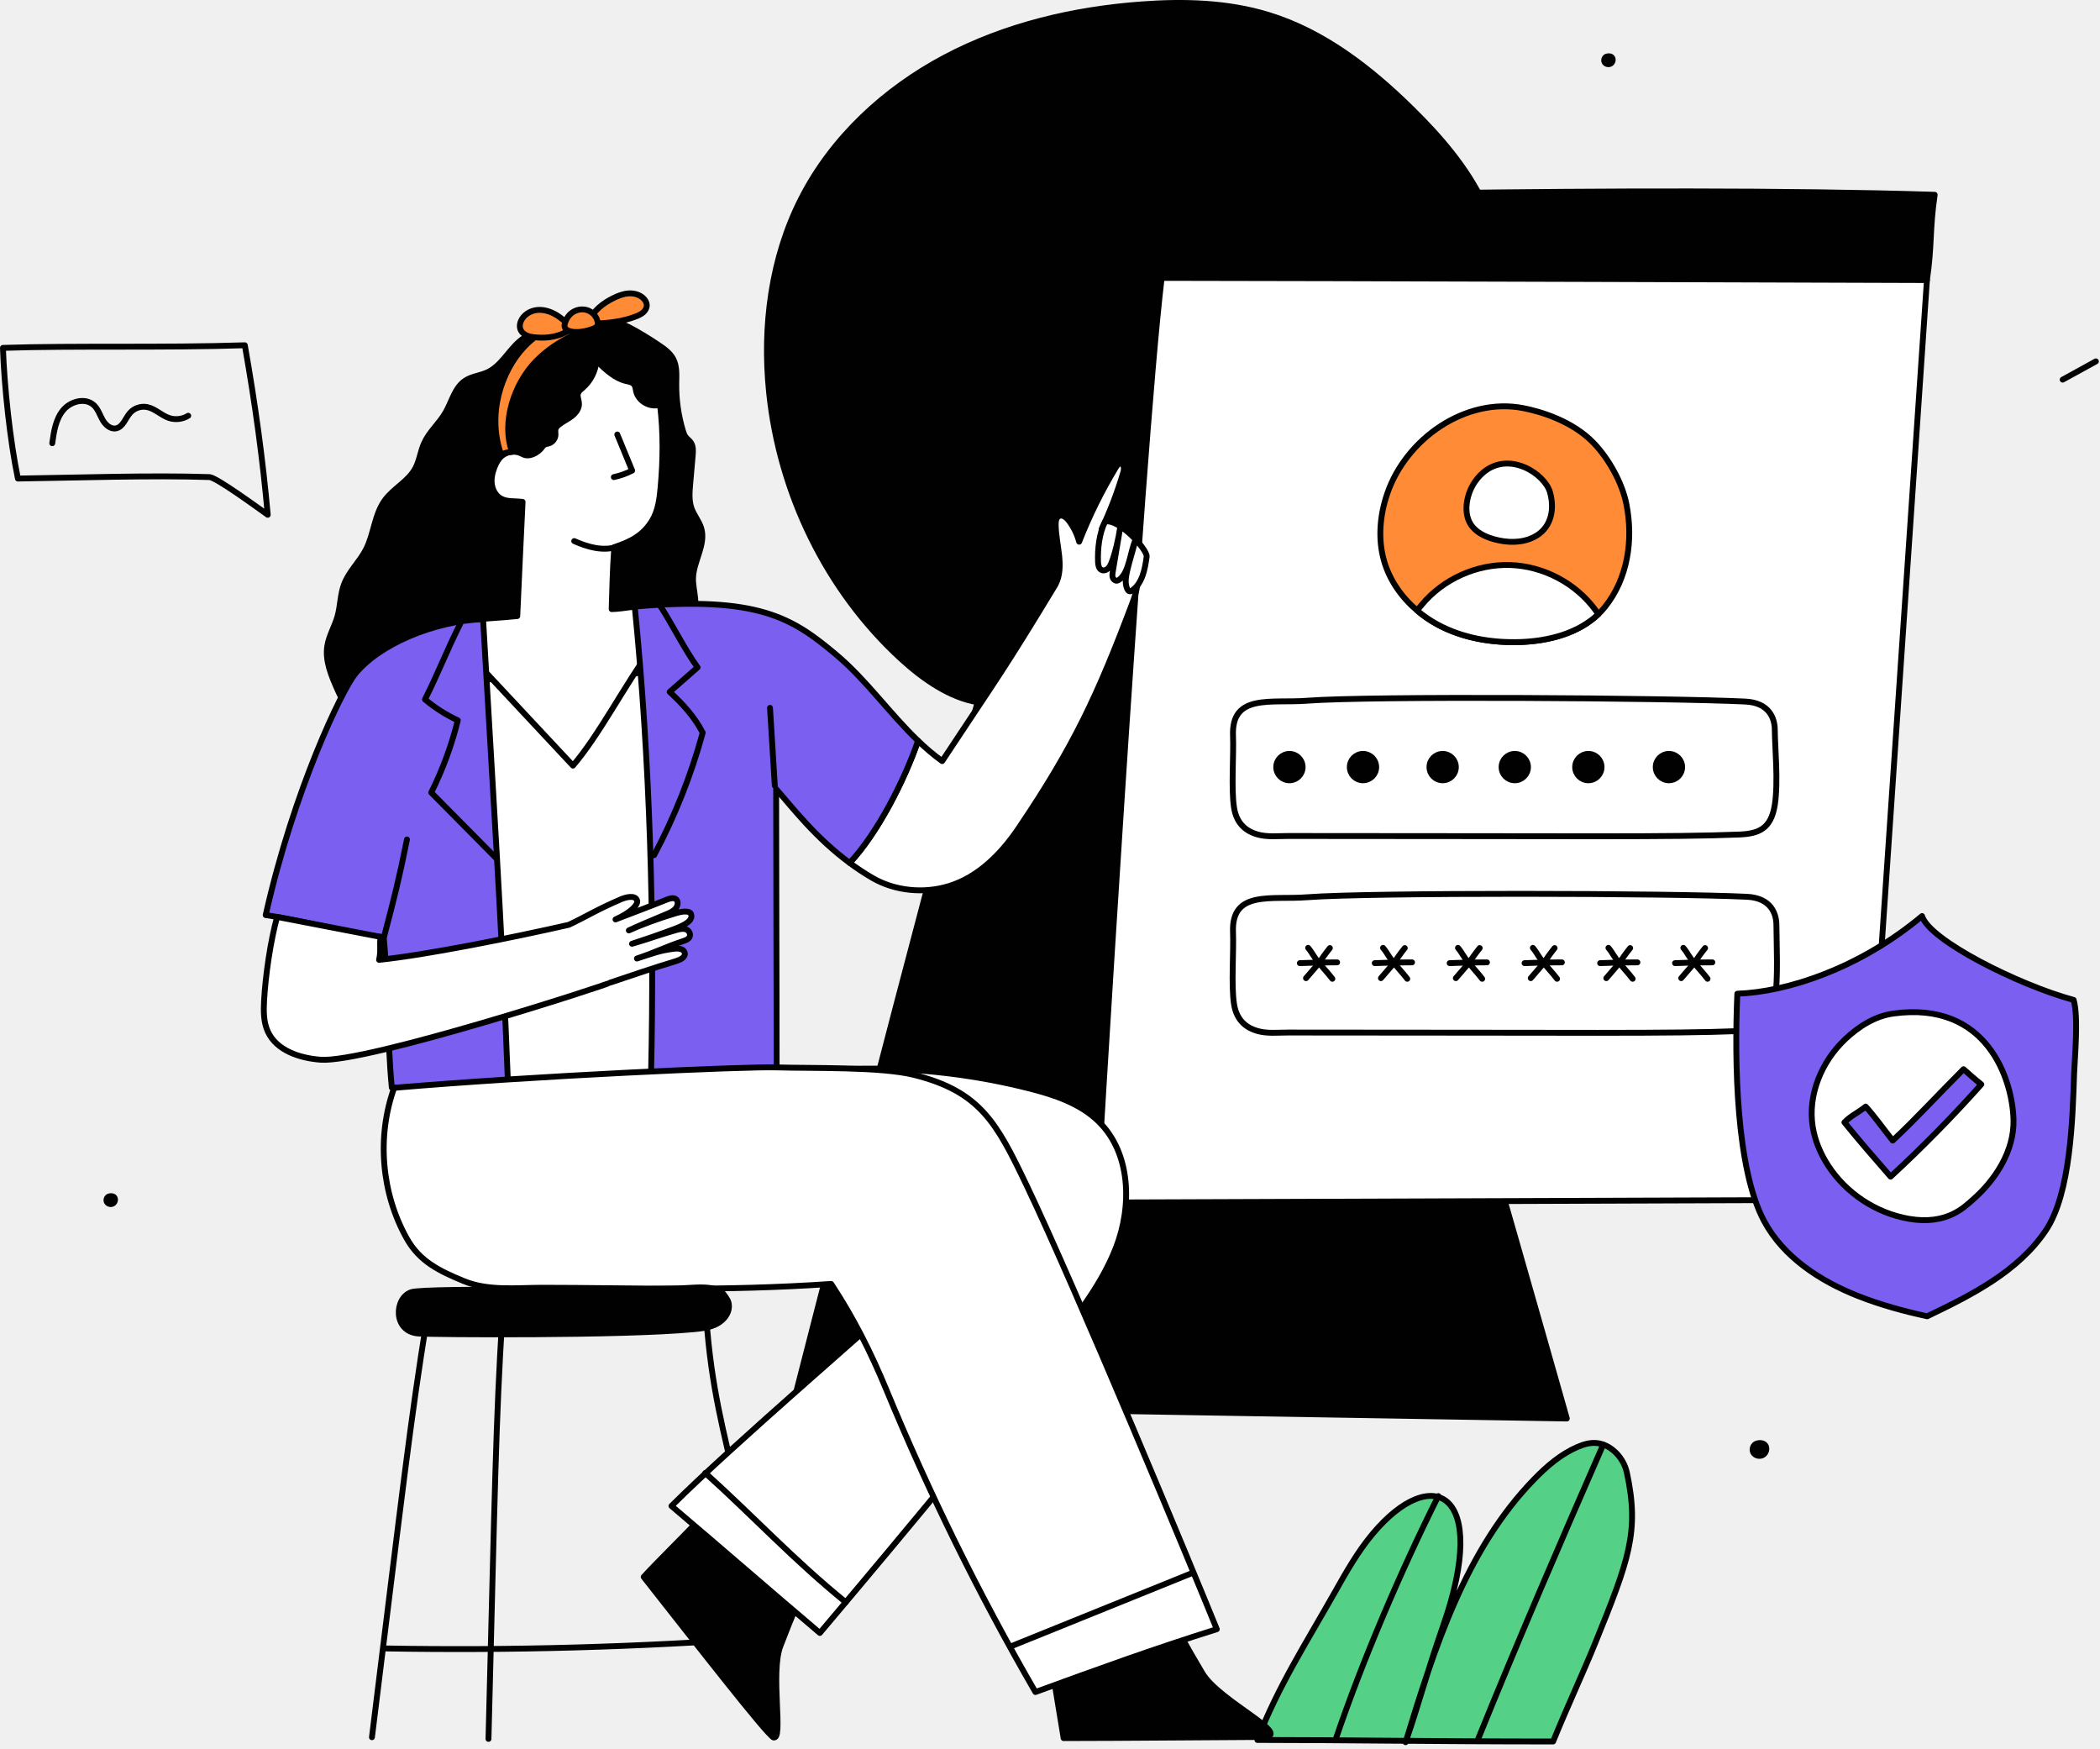
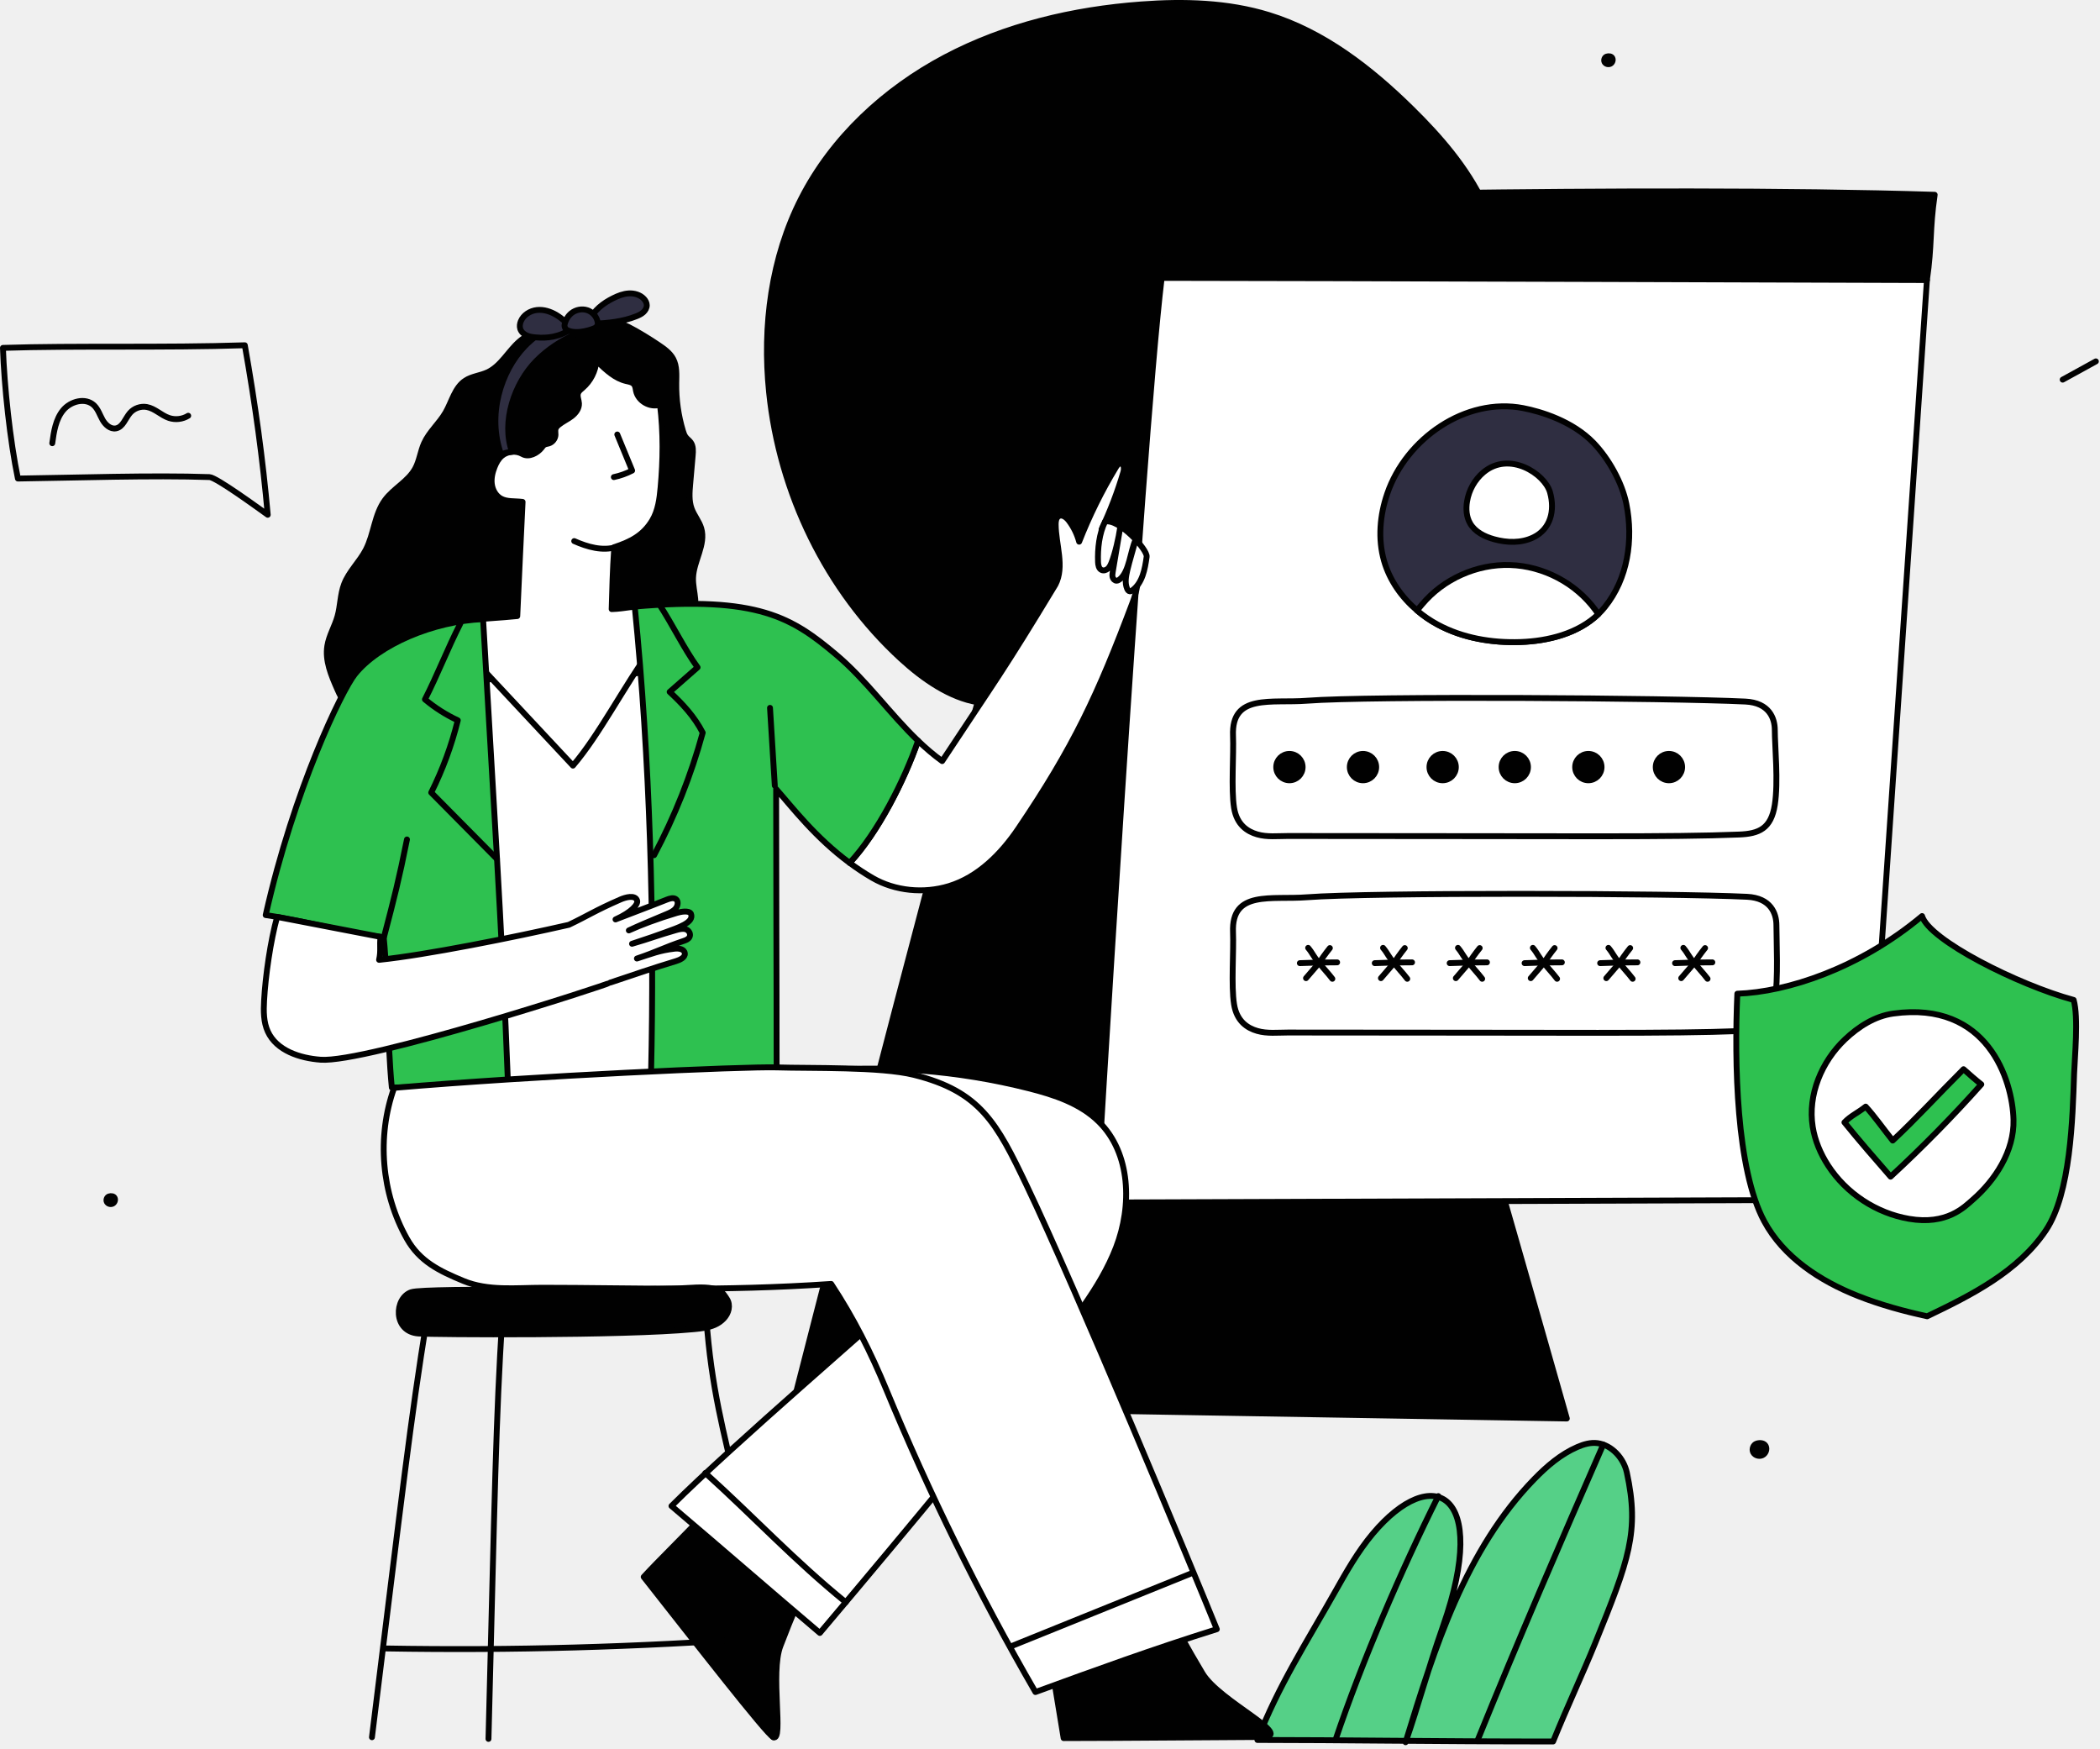
<svg xmlns="http://www.w3.org/2000/svg" width="537" height="447" viewBox="0 0 537 447" fill="none" style="width: 100%; height: 100%;">
  <g clip-path="url(#clip0_35_987)">
    <path d="M346.916 177.364C370.854 156.793 383.201 125.041 385.422 93.557C386.419 79.42 385.457 64.754 379.386 51.948C375.041 42.782 368.275 34.978 361.047 27.862C350.531 17.509 338.494 8.149 324.385 3.824C313.91 0.613 302.746 0.322 291.82 1.132C274.427 2.421 257.08 6.51 241.662 14.664C226.245 22.818 212.827 35.206 204.902 50.743C197.195 65.853 194.94 83.378 196.659 100.252C199.288 126.059 211.292 150.946 230.411 168.478C236.043 173.643 242.894 178.39 249.991 179.557C236.961 225.367 202.709 359.407 202.709 359.407L400.661 362.708C400.661 362.708 362.545 228.269 346.917 177.363L346.916 177.364Z" fill="#010101" stroke="#010101" stroke-width="1.5" stroke-linecap="round" stroke-linejoin="round" />
    <path d="M492.743 71.611C494.071 62.538 493.397 58.878 494.725 49.804C418.98 47.421 299.894 50.717 299.894 50.717L297.18 71.329C297.18 71.329 413.591 71.557 492.743 71.611Z" fill="#010101" stroke="#010101" stroke-width="1.5" stroke-linecap="round" stroke-linejoin="round" />
    <path d="M297.054 71.057C291.601 116.628 280.414 307.483 280.414 307.483L476.749 306.781L492.744 71.611C492.744 71.611 327.607 71.057 297.055 71.057H297.054Z" fill="white" stroke="#010101" stroke-width="1.5" stroke-linecap="round" stroke-linejoin="round" />
    <path d="M527.454 97.075C530.285 95.518 533.116 93.961 535.947 92.404" stroke="#010101" stroke-width="1.5" stroke-linecap="round" stroke-linejoin="round" />
-     <path d="M410.388 155.219C409.87 155.869 409.312 156.478 408.712 157.047C403.573 161.972 395.977 163.922 388.756 164.166C381.475 164.41 374.03 163.161 367.622 159.698C365.753 158.693 363.976 157.474 362.351 156.083C358.411 152.732 355.344 148.375 353.922 143.419C352.317 137.823 352.846 131.75 354.734 126.246C359.558 112.109 374.811 101.527 389.476 104.351C393.944 105.214 402.12 107.641 407.532 113.288C411.371 117.299 414.793 123.393 415.88 128.836C417.718 138.006 416.256 147.938 410.386 155.22L410.388 155.219Z" fill="#FF8B37" stroke="#010101" stroke-width="1.5" stroke-linecap="round" stroke-linejoin="round" />
+     <path d="M410.388 155.219C409.87 155.869 409.312 156.478 408.712 157.047C403.573 161.972 395.977 163.922 388.756 164.166C381.475 164.41 374.03 163.161 367.622 159.698C365.753 158.693 363.976 157.474 362.351 156.083C358.411 152.732 355.344 148.375 353.922 143.419C352.317 137.823 352.846 131.75 354.734 126.246C359.558 112.109 374.811 101.527 389.476 104.351C393.944 105.214 402.12 107.641 407.532 113.288C411.371 117.299 414.793 123.393 415.88 128.836C417.718 138.006 416.256 147.938 410.386 155.22L410.388 155.219Z" fill="#2F2E41" stroke="#010101" stroke-width="1.5" stroke-linecap="round" stroke-linejoin="round" />
    <path d="M408.712 157.047C403.573 161.972 395.977 163.922 388.756 164.166C381.475 164.41 374.03 163.161 367.622 159.698C365.753 158.693 363.976 157.474 362.351 156.083C362.757 155.606 363.184 155.098 363.641 154.55C369.095 148.03 377.645 144.202 386.146 144.476C394.656 144.74 402.943 149.107 407.97 155.972C408.224 156.327 408.478 156.683 408.711 157.048L408.712 157.047Z" fill="white" stroke="#010101" stroke-width="1.5" stroke-linecap="round" stroke-linejoin="round" />
    <path d="M379.332 120.775C377.107 122.642 375.617 125.335 375.145 128.2C374.831 130.106 374.962 132.153 375.927 133.826C377.18 135.999 379.62 137.208 382.037 137.88C385.35 138.8 389.023 138.906 392.115 137.401C396.502 135.266 397.684 130.554 396.356 125.86C395.028 121.166 385.973 115.204 379.333 120.775H379.332Z" fill="white" stroke="#010101" stroke-width="1.5" stroke-linecap="round" stroke-linejoin="round" />
    <path d="M315.567 206.555C314.801 201.768 315.502 192.975 315.3 188.131C314.848 177.275 325.128 179.882 334.276 179.17C350.053 177.943 427.049 178.446 446.315 179.386C452.398 179.683 453.843 183.653 453.843 186.661C453.843 190.768 454.772 199.914 453.843 205.8C452.88 211.899 449.779 213.187 444.719 213.388C427.057 214.087 404.534 213.762 329.321 213.762C326.701 213.762 324.029 214.08 321.511 213.356C318.993 212.631 316.264 210.915 315.567 206.555Z" fill="white" stroke="#010101" stroke-width="1.5" stroke-linecap="round" stroke-linejoin="round" />
    <path d="M315.567 256.807C314.801 252.02 315.502 243.227 315.3 238.383C314.848 227.527 325.128 230.134 334.276 229.422C350.053 228.195 427.462 228.364 446.728 229.304C452.811 229.601 454.256 233.571 454.256 236.579C454.256 240.686 454.772 250.166 453.843 256.052C452.88 262.151 449.779 263.439 444.719 263.64C427.057 264.339 404.534 264.014 329.321 264.014C326.701 264.014 324.029 264.332 321.511 263.608C318.993 262.883 316.264 261.166 315.567 256.806V256.807Z" fill="white" stroke="#010101" stroke-width="1.5" stroke-linecap="round" stroke-linejoin="round" />
    <path d="M329.726 199.516C331.589 199.516 333.1 198.005 333.1 196.142C333.1 194.279 331.589 192.768 329.726 192.768C327.863 192.768 326.352 194.279 326.352 196.142C326.352 198.005 327.863 199.516 329.726 199.516Z" fill="#010101" stroke="#010101" stroke-width="1.5" stroke-linecap="round" stroke-linejoin="round" />
    <path d="M348.54 199.516C350.403 199.516 351.914 198.005 351.914 196.142C351.914 194.279 350.403 192.768 348.54 192.768C346.677 192.768 345.166 194.279 345.166 196.142C345.166 198.005 346.677 199.516 348.54 199.516Z" fill="#010101" stroke="#010101" stroke-width="1.5" stroke-linecap="round" stroke-linejoin="round" />
    <path d="M368.909 199.516C370.772 199.516 372.283 198.005 372.283 196.142C372.283 194.279 370.772 192.768 368.909 192.768C367.046 192.768 365.535 194.279 365.535 196.142C365.535 198.005 367.046 199.516 368.909 199.516Z" fill="#010101" stroke="#010101" stroke-width="1.5" stroke-linecap="round" stroke-linejoin="round" />
    <path d="M387.352 199.516C389.215 199.516 390.726 198.005 390.726 196.142C390.726 194.279 389.215 192.768 387.352 192.768C385.489 192.768 383.978 194.279 383.978 196.142C383.978 198.005 385.489 199.516 387.352 199.516Z" fill="#010101" stroke="#010101" stroke-width="1.5" stroke-linecap="round" stroke-linejoin="round" />
    <path d="M406.166 199.516C408.029 199.516 409.54 198.005 409.54 196.142C409.54 194.279 408.029 192.768 406.166 192.768C404.303 192.768 402.792 194.279 402.792 196.142C402.792 198.005 404.303 199.516 406.166 199.516Z" fill="#010101" stroke="#010101" stroke-width="1.5" stroke-linecap="round" stroke-linejoin="round" />
    <path d="M426.771 199.516C428.634 199.516 430.145 198.005 430.145 196.142C430.145 194.279 428.634 192.768 426.771 192.768C424.908 192.768 423.397 194.279 423.397 196.142C423.397 198.005 424.908 199.516 426.771 199.516Z" fill="#010101" stroke="#010101" stroke-width="1.5" stroke-linecap="round" stroke-linejoin="round" />
    <path d="M332.387 246.273C335.564 246.129 338.744 246.062 341.924 246.073" stroke="#010101" stroke-width="1.5" stroke-linecap="round" stroke-linejoin="round" />
    <path d="M333.966 250.112C335.089 248.808 336.211 247.503 337.334 246.199C338.441 247.677 339.641 248.861 340.701 250.275" stroke="#010101" stroke-width="1.5" stroke-linecap="round" stroke-linejoin="round" />
    <path d="M334.51 242.366C335.712 243.795 336.005 244.87 337.333 246.198C337.725 245.562 339.024 243.701 340.068 242.419" stroke="#010101" stroke-width="1.5" stroke-linecap="round" stroke-linejoin="round" />
    <path d="M351.543 246.273C354.72 246.129 357.9 246.062 361.08 246.073" stroke="#010101" stroke-width="1.5" stroke-linecap="round" stroke-linejoin="round" />
    <path d="M353.122 250.112C354.245 248.808 355.367 247.503 356.49 246.199C357.597 247.677 358.797 248.861 359.857 250.275" stroke="#010101" stroke-width="1.5" stroke-linecap="round" stroke-linejoin="round" />
    <path d="M353.666 242.366C354.868 243.795 355.161 244.87 356.489 246.198C356.881 245.562 358.18 243.701 359.224 242.419" stroke="#010101" stroke-width="1.5" stroke-linecap="round" stroke-linejoin="round" />
    <path d="M370.699 246.273C373.876 246.129 377.056 246.062 380.236 246.073" stroke="#010101" stroke-width="1.5" stroke-linecap="round" stroke-linejoin="round" />
    <path d="M372.278 250.112C373.401 248.808 374.523 247.503 375.646 246.199C376.753 247.677 377.953 248.861 379.013 250.275" stroke="#010101" stroke-width="1.5" stroke-linecap="round" stroke-linejoin="round" />
    <path d="M372.822 242.366C374.024 243.795 374.317 244.87 375.645 246.198C376.037 245.562 377.336 243.701 378.38 242.419" stroke="#010101" stroke-width="1.5" stroke-linecap="round" stroke-linejoin="round" />
    <path d="M389.855 246.273C393.032 246.129 396.212 246.062 399.392 246.073" stroke="#010101" stroke-width="1.5" stroke-linecap="round" stroke-linejoin="round" />
    <path d="M391.434 250.112C392.557 248.808 393.679 247.503 394.802 246.199C395.909 247.677 397.109 248.861 398.169 250.275" stroke="#010101" stroke-width="1.5" stroke-linecap="round" stroke-linejoin="round" />
    <path d="M391.978 242.366C393.18 243.795 393.473 244.87 394.801 246.198C395.193 245.562 396.492 243.701 397.536 242.419" stroke="#010101" stroke-width="1.5" stroke-linecap="round" stroke-linejoin="round" />
    <path d="M409.178 246.273C412.355 246.129 415.535 246.062 418.715 246.073" stroke="#010101" stroke-width="1.5" stroke-linecap="round" stroke-linejoin="round" />
    <path d="M410.756 250.112C411.879 248.808 413.001 247.503 414.124 246.199C415.231 247.677 416.431 248.861 417.491 250.275" stroke="#010101" stroke-width="1.5" stroke-linecap="round" stroke-linejoin="round" />
    <path d="M411.301 242.366C412.503 243.795 412.796 244.87 414.124 246.198C414.516 245.562 415.815 243.701 416.859 242.419" stroke="#010101" stroke-width="1.5" stroke-linecap="round" stroke-linejoin="round" />
    <path d="M428.334 246.273C431.511 246.129 434.691 246.062 437.871 246.073" stroke="#010101" stroke-width="1.5" stroke-linecap="round" stroke-linejoin="round" />
    <path d="M429.912 250.112C431.035 248.808 432.157 247.503 433.28 246.199C434.387 247.677 435.587 248.861 436.647 250.275" stroke="#010101" stroke-width="1.5" stroke-linecap="round" stroke-linejoin="round" />
    <path d="M430.457 242.366C431.659 243.795 431.952 244.87 433.28 246.198C433.672 245.562 434.971 243.701 436.015 242.419" stroke="#010101" stroke-width="1.5" stroke-linecap="round" stroke-linejoin="round" />
    <path d="M321.535 444.901C326.841 431.158 334.104 419.949 341.34 407.117C344.266 401.929 347.215 396.707 351.046 392.146C366.279 374.018 381.065 381.233 369.044 415.686C364.751 427.99 362.799 435.803 359.423 445.481C366.805 421.361 374.752 396.261 392.348 378.187C395.558 374.89 399.126 371.826 403.348 369.996C404.979 369.289 406.758 368.769 408.519 369.008C412.2 369.508 415.225 372.9 416.009 376.531C419.283 391.695 416.498 398.954 407.941 420.064C404.841 427.713 400.757 436.404 397.154 445.291C365.885 445.291 343.372 444.9 321.535 444.9V444.901Z" fill="#55D087" stroke="#010101" stroke-width="1.5" stroke-linecap="round" stroke-linejoin="round" />
    <path d="M341.501 444.901C348.293 424.794 358.279 401.512 367.794 382.542" stroke="#010101" stroke-width="1.5" stroke-linecap="round" stroke-linejoin="round" />
    <path d="M377.928 444.782C388.244 419.326 398.952 394.548 409.965 369.385" stroke="#010101" stroke-width="1.5" stroke-linecap="round" stroke-linejoin="round" />
    <path d="M181.928 168.094C170.941 162.453 158.008 162.57 145.66 162.816C135.422 163.02 124.908 163.278 115.439 167.177C113.841 167.835 112.223 168.641 111.172 170.014C110.073 171.45 109.737 173.316 109.516 175.111C107.481 191.613 115.381 260.843 119.611 277.558C138.378 276.983 151.66 275.068 170.427 274.492C171.48 274.46 177.534 187.814 181.929 168.095L181.928 168.094Z" fill="white" stroke="#010101" stroke-width="1.5" stroke-linecap="round" stroke-linejoin="round" />
    <path d="M143.919 82.573C139.973 83.574 135.87 84.656 132.8 87.329C129.937 89.822 128.111 93.588 124.671 95.192C122.844 96.044 120.71 96.195 119.02 97.294C116.289 99.07 115.559 102.664 113.933 105.487C112.336 108.258 109.756 110.414 108.444 113.331C107.505 115.419 107.27 117.791 106.178 119.803C104.394 123.091 100.665 124.851 98.448 127.863C95.745 131.535 95.643 136.517 93.549 140.567C91.944 143.671 89.209 146.143 87.978 149.413C86.995 152.023 87.061 154.911 86.308 157.596C85.589 160.161 84.131 162.508 83.705 165.138C83.096 168.897 84.664 172.63 86.197 176.115C86.847 177.592 87.526 179.111 88.698 180.22C90.635 182.052 93.531 182.411 96.196 182.32C101.887 182.126 107.395 180.328 112.721 178.312C120.148 175.501 127.553 172.197 135.465 171.519C146.648 170.562 158.493 174.867 168.835 170.507C170.905 169.634 172.876 168.395 174.239 166.608C175.446 165.024 176.111 163.104 176.346 161.103C177.508 158.65 178.009 155.887 177.783 153.182C177.631 151.361 177.156 149.562 177.223 147.736C177.382 143.409 180.546 139.237 179.321 135.084C178.791 133.287 177.492 131.809 176.854 130.047C176.133 128.056 176.309 125.868 176.493 123.759C176.705 121.337 176.917 118.915 177.129 116.494C177.231 115.332 177.304 114.057 176.622 113.11C176.256 112.601 175.707 112.247 175.33 111.746C174.983 111.285 174.799 110.724 174.633 110.171C173.448 106.225 172.873 102.096 172.932 97.976C172.962 95.874 173.132 93.651 172.15 91.792C171.318 90.216 169.785 89.155 168.31 88.156C166.082 86.648 163.171 84.862 160.778 83.632C154.441 80.376 145.798 82.093 143.919 82.57V82.573Z" fill="#010101" stroke="#010101" stroke-width="1.5" stroke-linecap="round" stroke-linejoin="round" />
    <path d="M133.575 116.093C131.938 115.152 129.716 115.365 128.288 116.6C127.433 117.339 126.881 118.367 126.466 119.418C125.918 120.805 125.574 122.309 125.765 123.788C125.956 125.267 126.744 126.717 128.039 127.457C129.631 128.366 131.608 128.069 133.633 128.337C133.167 138.222 132.7 147.541 132.273 157.526C128.06 157.963 123.824 158.135 119.611 158.572C119.723 161.245 119.858 164.748 119.877 167.268C128.773 176.786 137.67 186.303 146.511 195.765C153.283 187.848 159.189 176.067 167.264 164.736C167.134 159.107 166.648 160.839 165.808 155.208C162.335 154.726 159.931 155.664 156.41 155.748C156.604 149.771 156.619 146.62 157.076 139.902C161.281 138.527 164.523 136.854 166.788 133.055C168.275 130.562 168.657 127.58 168.918 124.689C169.548 117.713 169.66 110.691 168.771 103.468C166.253 104.315 163.192 102.564 162.646 99.964C162.526 99.395 162.499 98.772 162.144 98.311C161.685 97.717 160.855 97.602 160.124 97.431C157.347 96.782 155.12 94.775 152.513 92.232C152.306 94.893 151.005 97.452 148.978 99.189C148.531 99.572 148.028 99.947 147.824 100.5C147.515 101.341 148.006 102.25 148.055 103.144C148.127 104.458 147.226 105.641 146.179 106.439C145.132 107.237 143.907 107.782 142.885 108.611C142.535 108.895 142.198 109.231 142.07 109.662C141.925 110.146 142.065 110.665 142.047 111.169C142.011 112.171 141.28 113.109 140.318 113.389C139.94 113.499 139.527 113.52 139.194 113.728C138.885 113.921 138.69 114.247 138.463 114.533C137.428 115.838 135.254 117.058 133.575 116.093Z" fill="white" stroke="#010101" stroke-width="1.5" stroke-linecap="round" stroke-linejoin="round" />
-     <path d="M100.194 278.081C98.964 265.269 99.35 252.458 98.12 239.646C90.058 238.827 77.746 235.401 67.939 233.985C75.222 201.667 87.49 176.455 90.743 172.404C96.877 164.764 110.809 158.835 123.529 158.312C125.71 196.776 128.456 238.634 129.898 277.146C119.871 277.558 109.843 277.971 100.194 278.082V278.081Z" fill="#7B5FF1" stroke="#010101" stroke-width="1.5" stroke-linecap="round" stroke-linejoin="round" />
+     <path d="M100.194 278.081C98.964 265.269 99.35 252.458 98.12 239.646C90.058 238.827 77.746 235.401 67.939 233.985C75.222 201.667 87.49 176.455 90.743 172.404C96.877 164.764 110.809 158.835 123.529 158.312C125.71 196.776 128.456 238.634 129.898 277.146C119.871 277.558 109.843 277.971 100.194 278.082V278.081Z" fill="#2EC150" stroke="#010101" stroke-width="1.5" stroke-linecap="round" stroke-linejoin="round" />
    <path d="M290.872 145.926C290.197 141.112 286.016 137.547 281.685 135.34C283.912 130.642 285.787 125.751 287.255 120.741C287.506 119.886 287.467 118.593 286.578 118.528C286.029 118.488 285.629 119.019 285.344 119.49C281.681 125.548 278.535 131.919 275.953 138.51C275.433 136.561 274.528 134.716 273.306 133.111C272.692 132.304 271.659 131.487 270.767 131.969C270.085 132.338 269.953 133.25 269.954 134.026C269.965 139.261 272.298 144.852 269.881 149.496C256.211 172.098 254.692 173.727 240.926 194.609C238.731 193.03 236.7 191.273 234.761 189.416C231.231 199.606 224.465 212.924 217.27 220.639C219.081 221.977 221.008 223.271 223.086 224.479C228.89 227.853 236.252 228.529 242.672 226.567C250.145 224.284 256.034 218.329 260.412 211.857C274.561 190.939 280.762 177.654 289.669 153.916C290.623 151.373 291.248 148.616 290.871 145.926H290.872Z" fill="white" stroke="#010101" stroke-width="1.5" stroke-linecap="round" stroke-linejoin="round" />
-     <path d="M213.747 167.331C202.595 157.992 193.953 152.338 162.314 155.098C166.207 194.277 167.404 235.417 166.478 274.81C176.801 273.91 187.7 273.473 198.593 272.931C198.593 246.999 198.473 226.183 198.473 201.756C202.683 206.527 208.483 214.145 217.272 220.641C224.467 212.926 231.233 199.608 234.763 189.418C227.399 182.364 221.457 173.788 213.748 167.333L213.747 167.331Z" fill="#7B5FF1" stroke="#010101" stroke-width="1.5" stroke-linecap="round" stroke-linejoin="round" />
+     <path d="M213.747 167.331C202.595 157.992 193.953 152.338 162.314 155.098C166.207 194.277 167.404 235.417 166.478 274.81C176.801 273.91 187.7 273.473 198.593 272.931C198.593 246.999 198.473 226.183 198.473 201.756C202.683 206.527 208.483 214.145 217.272 220.641C224.467 212.926 231.233 199.608 234.763 189.418C227.399 182.364 221.457 173.788 213.748 167.333L213.747 167.331Z" fill="#2EC150" stroke="#010101" stroke-width="1.5" stroke-linecap="round" stroke-linejoin="round" />
    <path d="M117.712 159.443C114.414 165.925 111.964 172.355 108.665 178.837C111.215 180.977 114.047 182.781 117.066 184.185C115.489 190.568 113.204 196.776 110.269 202.659C115.873 208.322 121.478 213.985 127.082 219.647" stroke="#010101" stroke-width="1.5" stroke-linecap="round" stroke-linejoin="round" />
    <path d="M179.576 387.749C175.81 391.868 168.367 399.097 164.601 403.216C177.705 419.852 196.03 443.446 197.757 444.202C200.46 445.385 196.886 427.743 199.583 420.811C200.317 418.925 202.8 412.424 203.763 410.644C205.634 407.185 189.399 392.576 179.575 387.749H179.576Z" fill="#010101" stroke="#010101" stroke-width="1.5" stroke-linecap="round" stroke-linejoin="round" />
    <path d="M168.64 154.619C171.842 159.49 175.044 166.057 178.385 170.646C176.004 172.736 173.622 174.826 171.241 176.916C174.516 179.949 177.572 183.218 179.698 187.348C176.733 198.206 172.554 208.733 167.263 218.668" stroke="#010101" stroke-width="1.5" stroke-linecap="round" stroke-linejoin="round" />
    <path d="M198.129 200.88C197.72 194.253 197.311 187.626 196.902 180.999" stroke="#010101" stroke-width="1.5" stroke-linecap="round" stroke-linejoin="round" />
    <path d="M157.846 111.096C159.113 114.172 160.38 117.248 161.646 120.323C160.171 121.087 158.593 121.65 156.968 121.991" stroke="#010101" stroke-width="1.5" stroke-linecap="round" stroke-linejoin="round" />
    <path d="M109.165 337.141C104.888 363.645 103.014 380.543 95.113 444.203" stroke="#010101" stroke-width="1.5" stroke-linecap="round" stroke-linejoin="round" />
    <path d="M128.453 336.71C126.782 363.505 126.565 380.505 124.912 444.632" stroke="#010101" stroke-width="1.5" stroke-linecap="round" stroke-linejoin="round" />
    <path d="M180.628 337.141C183.142 372.501 193.417 383.133 197.758 444.203" stroke="#010101" stroke-width="1.5" stroke-linecap="round" stroke-linejoin="round" />
    <path d="M98.578 421.504C130.847 422.067 163.142 421.172 195.331 418.823" stroke="#010101" stroke-width="1.5" stroke-linecap="round" stroke-linejoin="round" />
    <path d="M146.835 138.354C150.214 139.85 154.039 140.958 157.575 139.88" stroke="#010101" stroke-width="1.5" stroke-linecap="round" stroke-linejoin="round" />
    <path d="M98.199 239.555C100.804 229.628 102.062 224.713 104.068 214.647" stroke="#010101" stroke-width="1.5" stroke-linecap="round" stroke-linejoin="round" />
    <path d="M269.267 427.903C270.172 433.41 271.077 438.917 271.983 444.424C285.783 444.424 317.711 444.138 322.504 444.138C331.777 444.138 311.768 435.153 307.451 427.829C306.423 426.085 302.854 420.112 302.051 418.254C300.491 414.644 279.138 423.171 269.267 427.902V427.903Z" fill="#010101" stroke="#010101" stroke-width="1.5" stroke-linecap="round" stroke-linejoin="round" />
-     <path d="M128.171 116.31C124.476 106.089 128.115 94.879 134.11 88.615C138.121 84.424 143.648 81.599 149.44 81.273C152.537 81.099 155.626 81.619 158.699 81.82C150.766 83.436 142.854 86.499 137.165 92.259C131.476 98.019 128.184 107.911 130.936 115.524C129.272 115.697 128.906 115.874 128.171 116.31Z" fill="#FF8B37" stroke="#010101" stroke-width="1.5" stroke-linecap="round" stroke-linejoin="round" />
-     <path d="M150.76 81.942C151.844 79.34 154.257 77.522 156.778 76.262C158.04 75.632 159.384 75.101 160.792 75.02C162.2 74.939 163.69 75.362 164.65 76.396C165.067 76.846 165.38 77.423 165.39 78.037C165.401 78.727 165.027 79.381 164.515 79.845C164.003 80.309 163.366 80.607 162.726 80.864C159.214 82.273 155.375 82.618 151.594 82.786C151.236 82.802 150.435 82.723 150.76 81.942Z" fill="#FF8B37" stroke="#010101" stroke-width="1.5" stroke-linecap="round" stroke-linejoin="round" />
+     <path d="M128.171 116.31C124.476 106.089 128.115 94.879 134.11 88.615C138.121 84.424 143.648 81.599 149.44 81.273C152.537 81.099 155.626 81.619 158.699 81.82C150.766 83.436 142.854 86.499 137.165 92.259C131.476 98.019 128.184 107.911 130.936 115.524C129.272 115.697 128.906 115.874 128.171 116.31Z" fill="#2F2E41" stroke="#010101" stroke-width="1.5" stroke-linecap="round" stroke-linejoin="round" />
+     <path d="M150.76 81.942C151.844 79.34 154.257 77.522 156.778 76.262C158.04 75.632 159.384 75.101 160.792 75.02C162.2 74.939 163.69 75.362 164.65 76.396C165.067 76.846 165.38 77.423 165.39 78.037C165.401 78.727 165.027 79.381 164.515 79.845C164.003 80.309 163.366 80.607 162.726 80.864C159.214 82.273 155.375 82.618 151.594 82.786C151.236 82.802 150.435 82.723 150.76 81.942Z" fill="#2F2E41" stroke="#010101" stroke-width="1.5" stroke-linecap="round" stroke-linejoin="round" />
    <path d="M207.341 273.922C225.974 272.217 244.895 273.696 263.037 278.275C269.561 279.921 276.252 282.122 281.033 286.856C289.163 294.908 289.499 308.309 285.385 318.986C281.27 329.663 273.565 338.477 266.842 347.736C259.47 357.89 232.605 390.385 209.649 417.541C195.141 405.238 186.407 397.548 171.704 385.08C187.569 369.215 225.586 336.811 225.7 336.047C225.788 335.454 216.255 289.549 207.341 273.922Z" fill="white" stroke="#010101" stroke-width="1.5" stroke-linecap="round" stroke-linejoin="round" />
    <path d="M180.353 376.64C193.132 388.191 202.911 398.813 216.274 409.684" stroke="#010101" stroke-width="1.5" stroke-linecap="round" stroke-linejoin="round" />
-     <path d="M146.343 83.956C145.098 82.714 143.82 81.479 142.316 80.566C140.812 79.653 139.047 79.076 137.298 79.269C135.549 79.462 133.846 80.524 133.18 82.153C132.934 82.756 132.835 83.44 133.025 84.064C133.262 84.843 133.925 85.437 134.669 85.769C135.413 86.101 136.236 86.204 137.047 86.272C139.863 86.508 142.989 86.254 146.343 83.956Z" fill="#FF8B37" stroke="#010101" stroke-width="1.5" stroke-linecap="round" stroke-linejoin="round" />
-     <path d="M152.852 82.482C152.66 81.045 151.57 79.783 150.196 79.32C148.822 78.857 147.226 79.182 146.099 80.095C145.22 80.807 144.634 81.85 144.391 82.941C144.262 83.52 144.529 84.15 145.06 84.416C147.636 85.706 151.82 84.054 152.186 83.827C152.565 83.592 152.947 83.196 152.852 82.482Z" fill="#FF8B37" stroke="#010101" stroke-width="1.5" stroke-linecap="round" stroke-linejoin="round" />
+     <path d="M146.343 83.956C145.098 82.714 143.82 81.479 142.316 80.566C140.812 79.653 139.047 79.076 137.298 79.269C135.549 79.462 133.846 80.524 133.18 82.153C132.934 82.756 132.835 83.44 133.025 84.064C133.262 84.843 133.925 85.437 134.669 85.769C135.413 86.101 136.236 86.204 137.047 86.272C139.863 86.508 142.989 86.254 146.343 83.956Z" fill="#2F2E41" stroke="#010101" stroke-width="1.5" stroke-linecap="round" stroke-linejoin="round" />
+     <path d="M152.852 82.482C152.66 81.045 151.57 79.783 150.196 79.32C148.822 78.857 147.226 79.182 146.099 80.095C145.22 80.807 144.634 81.85 144.391 82.941C144.262 83.52 144.529 84.15 145.06 84.416C147.636 85.706 151.82 84.054 152.186 83.827C152.565 83.592 152.947 83.196 152.852 82.482Z" fill="#2F2E41" stroke="#010101" stroke-width="1.5" stroke-linecap="round" stroke-linejoin="round" />
    <path d="M100.79 278.154C96.305 290.682 97.524 305.129 104.045 316.728C107.321 322.555 112.347 324.977 118.524 327.536C124.824 330.146 131.897 329.274 138.717 329.274C161.24 329.274 184.224 330.232 212.54 328.296C218.286 337.021 222.663 345.713 226.657 355.366C237.54 381.664 250.086 407.273 264.773 432.649C279.783 427.175 294.792 421.701 311.157 416.58C304.968 401.318 275.221 329.642 262.487 303.024C254.884 287.131 250.687 279.081 233.696 274.844C225.173 272.719 207.374 273.203 198.594 272.93C190.373 272.674 136.672 275.082 100.792 278.154H100.79Z" fill="white" stroke="#010101" stroke-width="1.5" stroke-linecap="round" stroke-linejoin="round" />
    <path d="M258.389 421.013C273.831 414.769 289.273 408.525 304.716 402.281" stroke="#010101" stroke-width="1.5" stroke-linecap="round" stroke-linejoin="round" />
    <path d="M176.691 329.284C184.353 328.744 184.859 330.649 185.874 332.147C186.383 332.899 186.51 333.869 186.337 334.76C185.986 336.577 184.486 338.002 182.795 338.754C181.104 339.506 179.226 339.696 177.383 339.87C159.201 341.595 110.716 341.232 107.026 340.974C100.433 340.513 100.782 331.856 105.202 330.401C108.961 329.163 163.829 330.189 176.691 329.282V329.284Z" fill="#010101" stroke="#010101" stroke-width="1.5" stroke-linecap="round" stroke-linejoin="round" />
    <path d="M282.593 133.366C281.069 136.418 280.661 140.289 280.783 143.698C280.811 144.481 280.975 145.403 281.683 145.739C282.223 145.996 282.893 145.781 283.329 145.372C283.765 144.963 284.015 144.399 284.237 143.844C285.154 141.553 286.078 137.455 286.426 135.013C285.895 138.167 285.081 143.018 284.55 146.173C284.471 146.644 284.392 147.132 284.517 147.593C284.642 148.054 285.033 148.479 285.51 148.483C285.835 148.486 286.131 148.299 286.381 148.092C288.793 146.097 289.048 140.932 290.357 138.089C289.844 140.158 288.765 143.641 288.287 145.719C287.92 147.315 287.584 149.04 288.23 150.544C288.363 150.854 288.592 151.184 288.929 151.203C289.143 151.215 289.341 151.095 289.516 150.97C292.133 149.095 292.779 145.542 293.216 142.352C293.462 140.554 286.221 132.564 282.592 133.367L282.593 133.366Z" fill="white" stroke="#010101" stroke-width="1.5" stroke-linecap="round" stroke-linejoin="round" />
    <path d="M68.465 131.628C67.198 117.468 65.273 103.366 62.603 88.284C42.027 88.96 19.129 88.348 0.75 88.952C1.093 98.846 2.564 112.67 4.579 122.363C19.306 122.162 38.848 121.486 53.567 121.991C55.311 122.051 66.101 129.956 68.465 131.628Z" stroke="#010101" stroke-width="1.5" stroke-linecap="round" stroke-linejoin="round" />
    <path d="M13.365 113.329C13.768 110.359 14.241 107.223 16.137 104.901C18.033 102.579 21.872 101.573 24.039 103.644C25.082 104.641 25.519 106.095 26.229 107.352C26.939 108.609 28.222 109.794 29.642 109.537C31.451 109.209 32.045 106.962 33.253 105.576C34.294 104.382 35.982 103.79 37.541 104.073C39.632 104.453 41.213 106.206 43.228 106.88C44.84 107.419 46.687 107.201 48.13 106.303" stroke="#010101" stroke-width="1.5" stroke-linecap="round" stroke-linejoin="round" />
-     <path d="M530.261 255.682C516.014 251.812 493.29 240.352 491.499 234.231C475.503 247.628 456.923 253.669 444.261 254.086C443.496 271.587 443.956 298.921 451.126 312.259C456.067 321.452 465.4 327.534 475.105 331.373C480.906 333.668 486.967 335.304 492.807 336.57C504.22 331.115 516.109 325.096 523.157 314.591C529.516 305.113 529.996 285.918 530.381 274.51C530.515 270.545 531.538 260.117 530.261 255.681V255.682Z" fill="#7B5FF1" stroke="#010101" stroke-width="1.5" stroke-linecap="round" stroke-linejoin="round" />
+     <path d="M530.261 255.682C516.014 251.812 493.29 240.352 491.499 234.231C475.503 247.628 456.923 253.669 444.261 254.086C443.496 271.587 443.956 298.921 451.126 312.259C456.067 321.452 465.4 327.534 475.105 331.373C480.906 333.668 486.967 335.304 492.807 336.57C504.22 331.115 516.109 325.096 523.157 314.591C529.516 305.113 529.996 285.918 530.381 274.51C530.515 270.545 531.538 260.117 530.261 255.681V255.682Z" fill="#2EC150" stroke="#010101" stroke-width="1.5" stroke-linecap="round" stroke-linejoin="round" />
    <path d="M484.14 259.163C479.439 259.813 475.199 262.521 471.761 265.793C465.789 271.475 462.247 279.958 463.535 288.1C464.097 291.649 465.531 295.031 467.491 298.044C472.121 305.161 479.806 310.213 488.173 311.649C497.859 313.311 502.342 308.618 504.471 306.764C510.111 301.851 515.102 294.402 514.883 286.295C514.608 276.112 508.218 255.835 484.14 259.164V259.163Z" fill="white" stroke="#010101" stroke-width="1.5" stroke-linecap="round" stroke-linejoin="round" />
-     <path d="M506.653 277.266C499.306 285.502 491.56 293.383 483.452 300.87C479.373 296.188 475.294 291.505 471.647 286.982C473.317 285.26 474.998 284.607 477.085 282.957C479.304 285.373 481.536 288.561 483.992 291.638C490.081 285.957 494.891 280.606 502.108 273.389C503.605 274.723 505.102 276.058 506.653 277.266Z" fill="#7B5FF1" stroke="#010101" stroke-width="1.5" stroke-linecap="round" stroke-linejoin="round" />
+     <path d="M506.653 277.266C499.306 285.502 491.56 293.383 483.452 300.87C479.373 296.188 475.294 291.505 471.647 286.982C473.317 285.26 474.998 284.607 477.085 282.957C479.304 285.373 481.536 288.561 483.992 291.638C490.081 285.957 494.891 280.606 502.108 273.389C503.605 274.723 505.102 276.058 506.653 277.266Z" fill="#2EC150" stroke="#010101" stroke-width="1.5" stroke-linecap="round" stroke-linejoin="round" />
    <path d="M27.874 305.929C27.332 306.099 27.062 306.817 27.325 307.321C27.588 307.825 28.288 308.025 28.797 307.772C29.302 307.521 29.564 306.848 29.324 306.338C29.084 305.828 28.418 305.758 27.874 305.929Z" fill="#010101" stroke="#010101" stroke-width="1.5" stroke-linecap="round" stroke-linejoin="round" />
    <path d="M449.207 369.122C448.334 369.396 447.9 370.551 448.323 371.362C448.746 372.173 449.872 372.495 450.691 372.087C451.503 371.682 451.926 370.601 451.538 369.78C451.15 368.959 450.082 368.847 449.207 369.122Z" fill="#010101" stroke="#010101" stroke-width="1.5" stroke-linecap="round" stroke-linejoin="round" />
    <path d="M175.388 237.624C174.573 237.357 173.638 237.607 172.764 237.857C168.108 239.187 166.271 239.978 161.618 241.319C166.228 239.798 168.069 239.147 169.995 238.442C173.356 237.21 177.624 235.9 176.677 233.629C176.16 232.741 174.12 233.117 173.064 233.432C168.153 234.897 163.821 236.531 160.801 237.907C162.743 236.956 167.156 235.105 170.462 233.729C171.296 233.382 172.171 233.005 172.762 232.301C173.354 231.596 173.52 230.457 172.875 229.936C172.245 229.427 171.256 229.736 170.437 230.062C165.008 232.226 162.032 233.288 157.397 235.095C161.565 233.212 163.204 231.223 162.924 230.286C162.452 228.7 159.885 229.461 158.677 229.987C152.221 232.795 150.291 234.174 145.462 236.468C131.176 239.725 108.921 244.2 96.938 245.429C97.476 242.998 97.013 241.773 97.316 239.554C85.342 237.241 79.739 236.165 70.867 234.452C69.161 240.593 67.878 249.515 67.529 255.879C67.382 258.556 67.377 261.346 68.498 263.782C70.734 268.645 76.655 270.57 81.993 270.968C93.59 271.833 155.491 251.769 155.986 251.265C161.554 249.39 167.095 247.491 172.843 245.761C173.868 245.452 175.253 244.81 175.119 243.777C174.97 242.627 173.588 242.45 172.457 242.58C168.65 243.018 166.592 243.898 162.87 245.092C167.974 243.372 169.692 242.321 174.796 240.602C175.347 240.416 175.949 240.191 176.267 239.69C176.766 238.903 176.204 237.889 175.389 237.622L175.388 237.624Z" fill="white" stroke="#010101" stroke-width="1.5" stroke-linecap="round" stroke-linejoin="round" />
    <path d="M410.857 14.467C410.315 14.637 410.045 15.355 410.308 15.859C410.571 16.363 411.271 16.563 411.78 16.31C412.285 16.059 412.547 15.386 412.307 14.876C412.067 14.366 411.402 14.296 410.858 14.467H410.857Z" fill="#010101" stroke="#010101" stroke-width="1.5" stroke-linecap="round" stroke-linejoin="round" />
  </g>
  <defs>
    <clipPath id="clip0_35_987">
      <rect width="536.696" height="446.231" fill="white" />
    </clipPath>
  </defs>
</svg>
